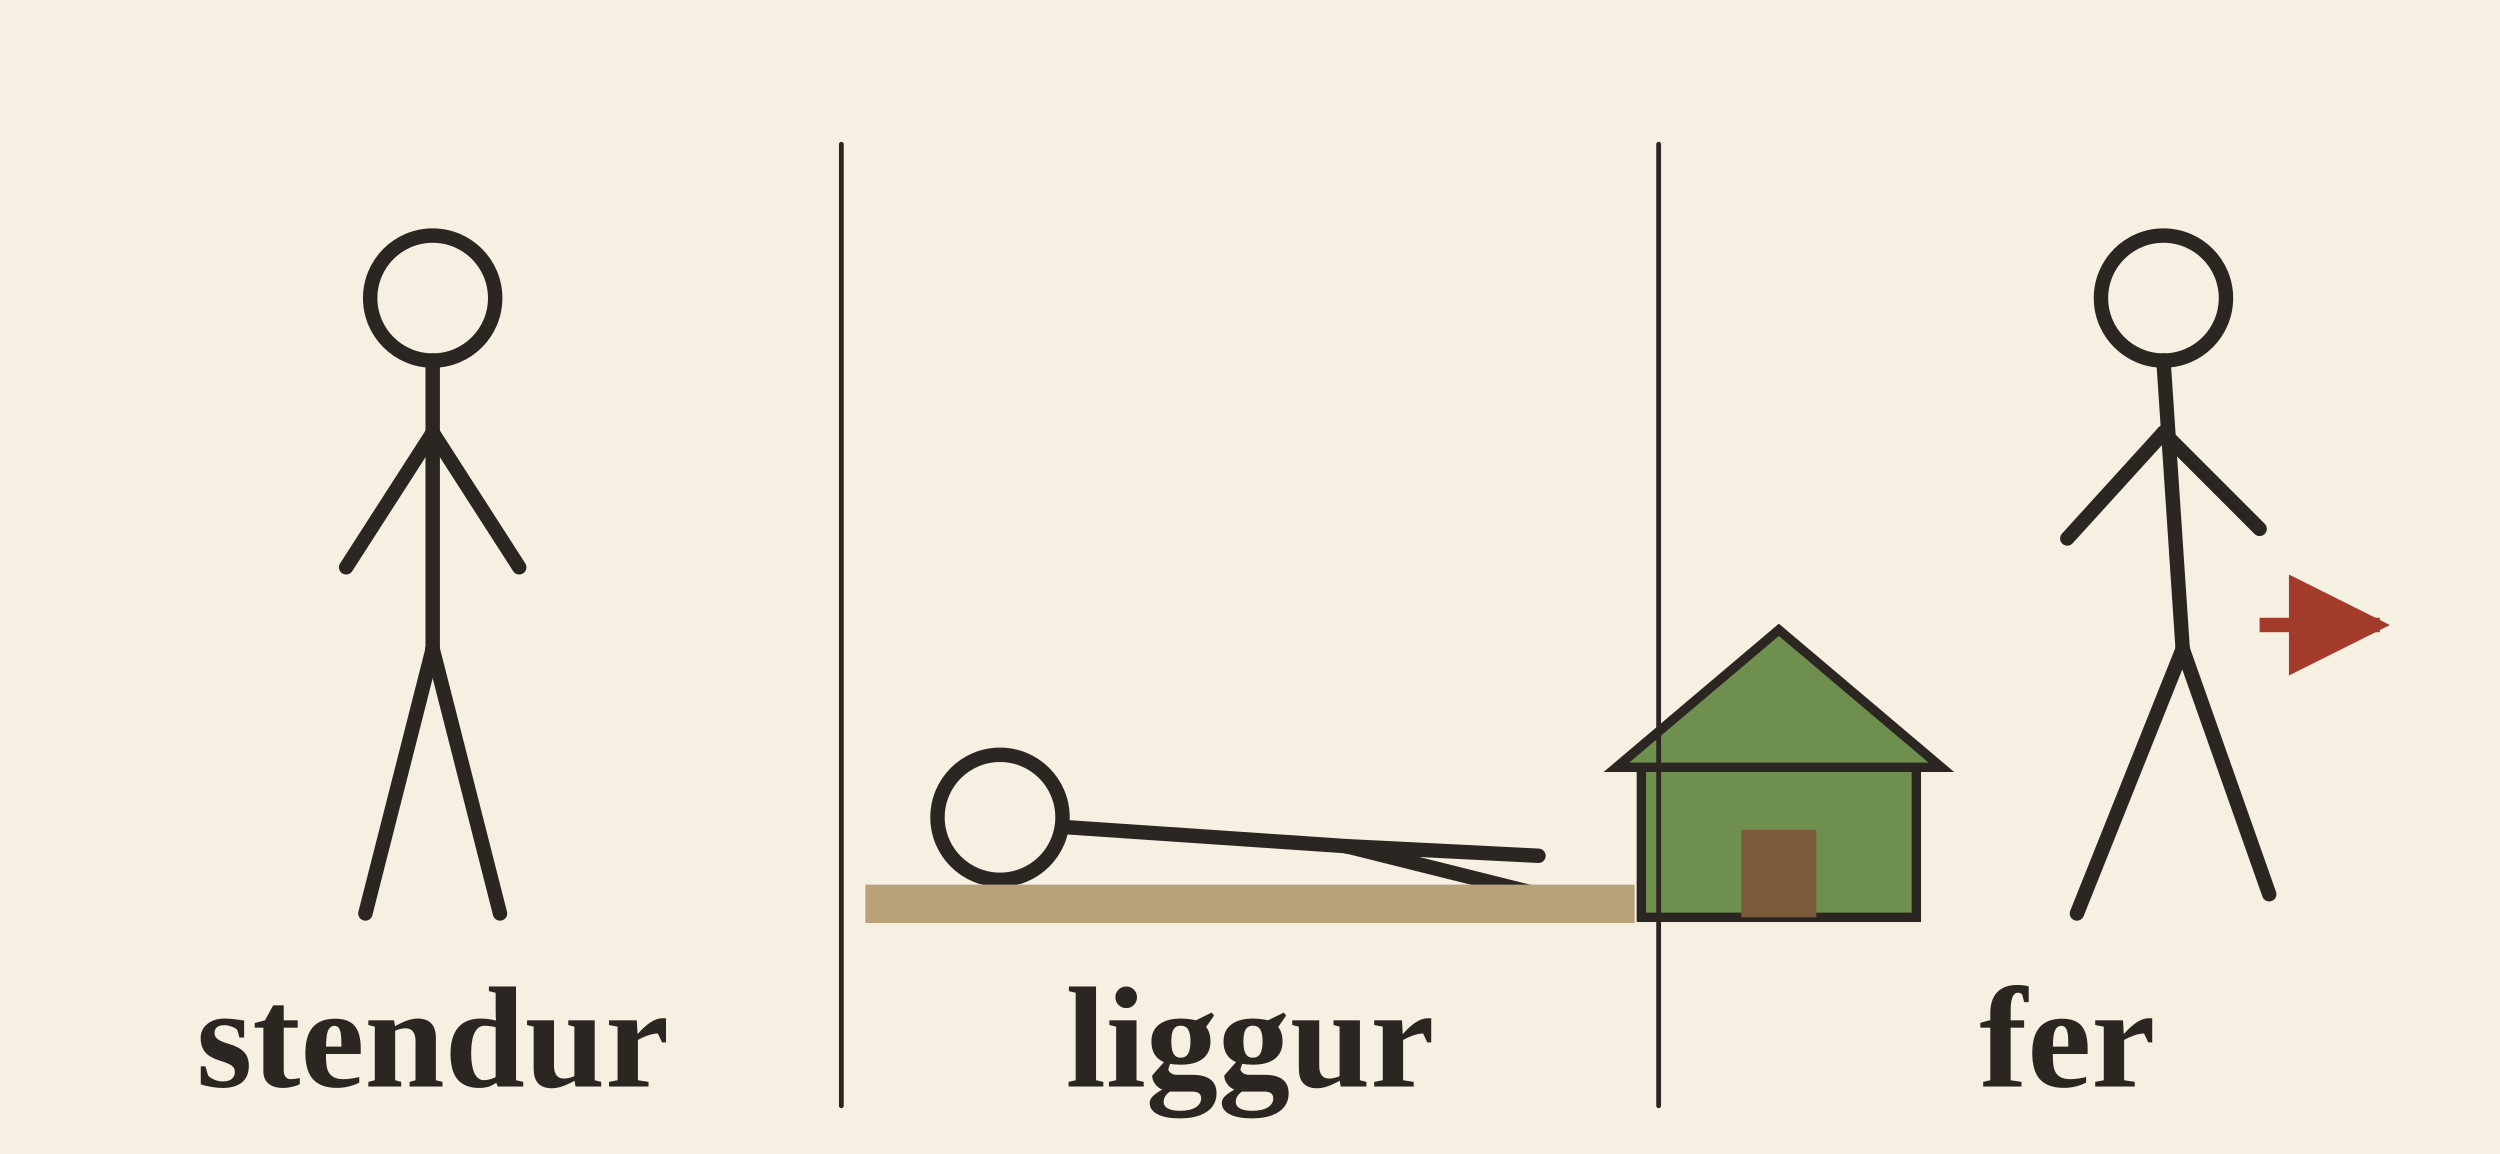
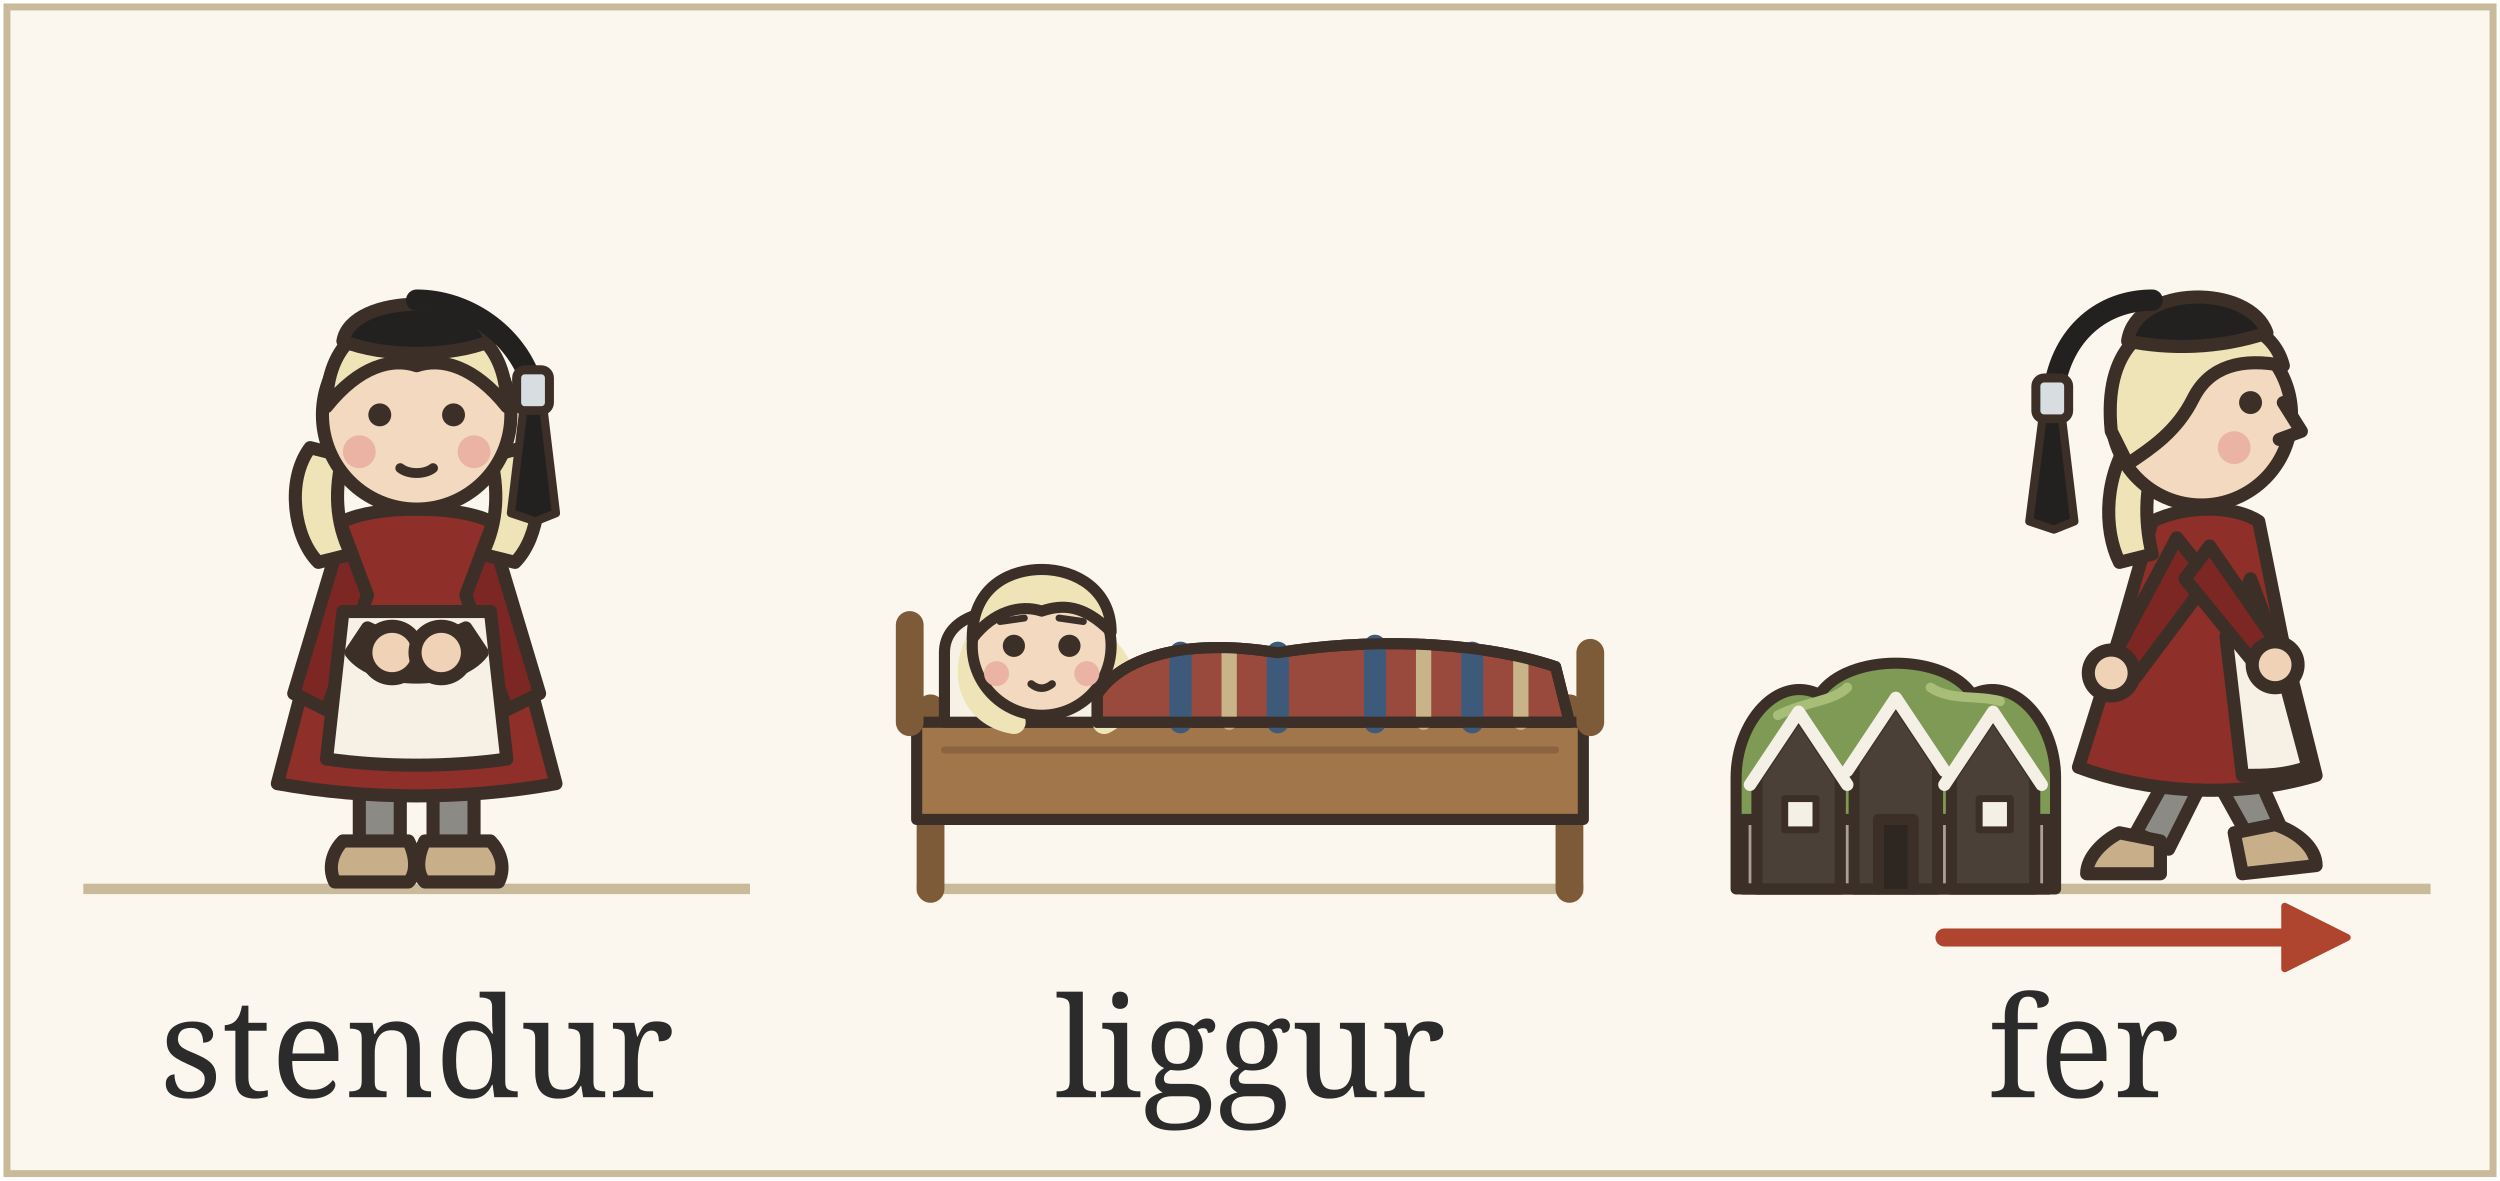
- <svg xmlns="http://www.w3.org/2000/svg" viewBox="0 0 520 240" width="520" height="240" role="img" aria-labelledby="t d">
-   <rect x="0" y="0" width="520" height="240" fill="#f6f0e2" />
-   <defs>
-     <marker id="a2" viewBox="0 0 10 10" refX="9" refY="5" markerWidth="7" markerHeight="7" orient="auto">
-       <path d="M 0 0 L 10 5 L 0 10 z" fill="#a33b2a" />
-     </marker>
-   </defs>
-   <circle cx="90" cy="62" r="13" fill="none" stroke="#2b2622" stroke-width="3" />
-   <line x1="90" y1="75" x2="90" y2="135" stroke="#2b2622" stroke-width="3" stroke-linecap="round" />
-   <line x1="90" y1="135" x2="76" y2="190" stroke="#2b2622" stroke-width="3" stroke-linecap="round" />
-   <line x1="90" y1="135" x2="104" y2="190" stroke="#2b2622" stroke-width="3" stroke-linecap="round" />
-   <line x1="90" y1="90" x2="72" y2="118" stroke="#2b2622" stroke-width="3" stroke-linecap="round" />
-   <line x1="90" y1="90" x2="108" y2="118" stroke="#2b2622" stroke-width="3" stroke-linecap="round" />
-   <text x="90" y="226" font-family="Georgia, 'Times New Roman', serif" font-size="30" text-anchor="middle" font-weight="bold" fill="#2b2622">stendur</text>
-   <circle cx="208" cy="170" r="13" fill="none" stroke="#2b2622" stroke-width="3" />
-   <line x1="221" y1="172" x2="280" y2="176" stroke="#2b2622" stroke-width="3" stroke-linecap="round" />
-   <line x1="280" y1="176" x2="320" y2="178" stroke="#2b2622" stroke-width="3" stroke-linecap="round" />
-   <line x1="280" y1="176" x2="320" y2="186" stroke="#2b2622" stroke-width="3" stroke-linecap="round" />
-   <rect x="180" y="184" width="160" height="8" fill="#b9a27a" />
-   <text x="260" y="226" font-family="Georgia, 'Times New Roman', serif" font-size="30" text-anchor="middle" font-weight="bold" fill="#2b2622">liggur</text>
-   <g transform="translate(370,170) scale(1.3)">
-     <rect x="-22" y="-10" width="44" height="26" fill="#6f8f4e" stroke="#2b2622" stroke-width="1.5" />
-     <path d="M -26 -8 L 0 -30 L 26 -8 Z" fill="#6f8f4e" stroke="#2b2622" stroke-width="1.5" />
-     <rect x="-6" y="2" width="12" height="14" fill="#7a5a3a" />
+ <svg xmlns="http://www.w3.org/2000/svg" viewBox="0 0 360 170" width="360" height="170" role="img" aria-labelledby="t d">
+   <style>
+     text { font-family: 'Noto Serif', 'PT Serif', Georgia, serif; fill: #2b2b2b; font-size: 20px; }
+     .i { stroke: #3b2f27; stroke-width: 1.6; stroke-linejoin: round; stroke-linecap: round; }
+     .n { fill: none; }
+   </style>
+   <rect x="1" y="1" width="358" height="168" fill="#fbf7ee" stroke="#c9bb9a" />
+   <path d="M12 128 H108 M132 128 H228 M252 128 H350" stroke="#c9bb9a" stroke-width="1.5" />
+   <g class="i" transform="translate(60 127) scale(1.18) translate(-60 -127)">
+     <path d="M53 113 L53 123 L58 123 L58 113 Z M62 113 L62 123 L67 123 L67 113 Z" fill="#8c8a84" />
+     <path d="M51 122 h8 c1 2 1 4 0 5 h-9 c-1 -2 0 -4 1 -5 Z M61 122 h8 c1 1 2 3 1 5 h-9 c-1 -1 -1 -3 0 -5 Z" fill="#c9ae8a" />
+     <path d="M51 83 C55 81 65 81 69 83 L72 96 L77 115 C66 117 54 117 43 115 L48 96 Z" fill="#8e2f2a" />
+     <path d="M51 84 L45 104 L49 106 L54 92 Z M69 84 L75 104 L71 106 L66 92 Z" fill="#7c2723" />
+     <path d="M51 94 H69 L71 112 C64 113 56 113 49 112 Z" fill="#f6f1e4" />
+     <path d="M52 99 C55 103 65 103 68 99 L66 96 C62 98 58 98 54 96 Z" fill="#7c2723" />
+     <circle cx="57" cy="99" r="3.2" fill="#f0d2b6" />
+     <circle cx="63" cy="99" r="3.2" fill="#f0d2b6" />
+     <path d="M47 74 C44 78 45 85 48 88 L52 87 C50 83 50 79 51 75 Z M73 74 C76 78 75 85 72 88 L68 87 C70 83 70 79 69 75 Z" fill="#efe3b8" />
+     <circle cx="60" cy="70" r="11.5" fill="#f3d9c0" />
+     <path d="M49 69 C49 61 54 58 60 58 C66 58 71 61 71 69 C67 64 63 63 60 64 C57 63 53 64 49 69 Z" fill="#efe3b8" />
+     <path d="M51 61 C52 55 68 55 69 61 C64 63 56 63 51 61 Z" fill="#232020" />
+     <path d="M60 56 C66 56 72 60 74 66" class="n" stroke="#232020" stroke-width="2.6" />
+     <rect x="72.2" y="64.5" width="4" height="5" rx="1" fill="#d8dde2" stroke-width="1.1" />
+     <path d="M73 69.5 L71.5 82 L74.5 83 L77 82 L75.5 69.5 Z" fill="#232020" stroke-width="1" />
+     <circle cx="55.5" cy="70" r="1.4" fill="#3b2f27" stroke="none" />
+     <circle cx="64.5" cy="70" r="1.4" fill="#3b2f27" stroke="none" />
+     <circle cx="53" cy="74.5" r="2" fill="#eab3a3" stroke="none" />
+     <circle cx="67" cy="74.5" r="2" fill="#eab3a3" stroke="none" />
+     <path d="M58 76.5 C59 77.3 61 77.3 62 76.5" class="n" stroke-width="1.2" />
  </g>
-   <circle cx="450" cy="62" r="13" fill="none" stroke="#2b2622" stroke-width="3" />
-   <line x1="450" y1="75" x2="454" y2="135" stroke="#2b2622" stroke-width="3" stroke-linecap="round" />
-   <line x1="454" y1="135" x2="432" y2="190" stroke="#2b2622" stroke-width="3" stroke-linecap="round" />
-   <line x1="454" y1="135" x2="472" y2="186" stroke="#2b2622" stroke-width="3" stroke-linecap="round" />
-   <line x1="450" y1="90" x2="430" y2="112" stroke="#2b2622" stroke-width="3" stroke-linecap="round" />
-   <line x1="450" y1="90" x2="470" y2="110" stroke="#2b2622" stroke-width="3" stroke-linecap="round" />
-   <path d="M 470 130 L 495 130" stroke="#a33b2a" stroke-width="3" marker-end="url(#a2)" />
-   <text x="430" y="226" font-family="Georgia, 'Times New Roman', serif" font-size="30" text-anchor="middle" font-weight="bold" fill="#2b2622">fer</text>
-   <line x1="175" y1="30" x2="175" y2="230" stroke="#2b2622" stroke-width="1" stroke-linecap="round" />
-   <line x1="345" y1="30" x2="345" y2="230" stroke="#2b2622" stroke-width="1" stroke-linecap="round" />
+   <g class="i">
+     <path d="M134 102 V128 M226 102 V128" class="n" stroke="#7d5a38" stroke-width="4" />
+     <path d="M132 104 H228 V118 H132 Z" fill="#a0764a" />
+     <path d="M136 108 H224" class="n" stroke="#8a6440" stroke-width="1" />
+     <path d="M131 90 V104 M229 94 V104" class="n" stroke="#7d5a38" stroke-width="4" />
+     <path d="M136 94 C136 89 142 87 150 88 C156 89 160 92 160 96 L160 104 H136 Z" fill="#f6f1e4" />
+     <path d="M141 92 C138 97 140 103 146 104 M159 93 C163 97 163 102 159 104" class="n" stroke="#efe3b8" stroke-width="3.4" />
+     <circle cx="150" cy="93" r="10" fill="#f3d9c0" />
+     <path d="M140 92 C140 84 146 82 150 82 C155 82 160 85 160 91 C156 87 153 87 150 88 C147 87 143 88 140 92 Z" fill="#efe3b8" />
+     <circle cx="146" cy="93" r="1.6" fill="#3b2f27" stroke="none" />
+     <circle cx="154" cy="93" r="1.6" fill="#3b2f27" stroke="none" />
+     <path d="M144 89.5 L147.5 89 M152.5 89 L156 89.5" class="n" stroke-width="1" />
+     <circle cx="143.5" cy="97" r="1.8" fill="#eab3a3" stroke="none" />
+     <circle cx="156.5" cy="97" r="1.8" fill="#eab3a3" stroke="none" />
+     <path d="M148.5 98.5 C149.5 99.3 150.5 99.3 151.5 98.5" class="n" stroke-width="1.1" />
+     <path d="M158 100 C162 94 172 92 184 94 C196 92 212 92 224 96 L226 104 H158 Z" fill="#9a4a3c" />
+     <path d="M170 94 V104 M184 94 V104 M198 93 V104 M212 94 V104" class="n" stroke="#3e5a7a" stroke-width="3.2" />
+     <path d="M177 94 V104 M205 93 V104 M219 95 V104" class="n" stroke="#c9b48a" stroke-width="2.2" />
+     <path d="M158 100 C162 94 172 92 184 94 C196 92 212 92 224 96 L226 104 H158 Z" class="n" />
+   </g>
+   <g class="i">
+     <path d="M250 128 V112 C250 104 256 97 262 100 C266 94 280 94 284 100 C290 97 296 104 296 112 V128 Z" fill="#7f9a55" />
+     <path d="M256 103 C260 101 264 101 266 99 M278 99 C281 101 285 100 288 101" class="n" stroke="#a7bd78" stroke-width="1.4" />
+     <path d="M251 128 V118 H295 V128 Z" fill="#a9a196" />
+     <path d="M253 128 V112 L259 103 L265 112 V128 Z" fill="#4a4038" />
+     <path d="M267 128 V110 L273 101 L279 110 V128 Z" fill="#4a4038" />
+     <path d="M281 128 V112 L287 103 L293 112 V128 Z" fill="#4a4038" />
+     <path d="M252 113 L259 102.5 L266 113 M266 111 L273 100.5 L280 111 M280 113 L287 102.5 L294 113" class="n" stroke="#f4f0e6" stroke-width="1.8" />
+     <rect x="257" y="115" width="4.5" height="4.5" fill="#f4f0e6" stroke-width="1" />
+     <rect x="285" y="115" width="4.5" height="4.5" fill="#f4f0e6" stroke-width="1" />
+     <path d="M270.5 128 V118 H275.5 V128" fill="#2e2620" />
+     <path d="M280 135 H331" class="n" stroke="#b0452f" stroke-width="2.6" />
+     <path d="M329 130.5 L338 135 L329 139.5 Z" fill="#b0452f" stroke="#b0452f" stroke-width="1" />
+   </g>
+   <g class="i" transform="translate(317 127) scale(1.18) translate(-317 -127)">
+     <path d="M318 113 L323 122 L327 121 L323 112 Z" fill="#8c8a84" />
+     <path d="M321 121 l5 -1 c3 1 5 3 5 5 l-9 1 Z" fill="#c9ae8a" />
+     <path d="M314 112 L309 121 L313 123 L318 113 Z" fill="#8c8a84" />
+     <path d="M307 121 l5 1 l0 4 l-9 0 c0 -2 2 -4 4 -5 Z" fill="#c9ae8a" />
+     <path d="M311 83 C315 81 321 81 324 83 L327 98 L331 114 C321 117 310 116 302 113 L307 97 Z" fill="#8e2f2a" />
+     <path d="M323 90 L326 98 L330 113 C327 114 325 114 322 114 L320 97 Z" fill="#f6f1e4" />
+     <path d="M314 85 L306 100 L309 102 L318 90 Z" fill="#7c2723" />
+     <circle cx="306" cy="101.5" r="2.8" fill="#f0d2b6" />
+     <path d="M318 86 L327 99 L324 101 L315 90 Z" fill="#7c2723" />
+     <circle cx="326" cy="100.5" r="2.8" fill="#f0d2b6" />
+     <path d="M309 72 C305 77 305 84 307 88 L311 87 C310 83 310 78 312 74 Z" fill="#efe3b8" />
+     <circle cx="317" cy="70" r="11" fill="#f3d9c0" />
+     <path d="M327 68.5 L329.2 72 L326.5 73" fill="#f3d9c0" />
+     <path d="M306 72 C305 62 310 58 317 58 C322 58 326 60 327 64 C322 63 318 64 316 68 C314 72 311 74 308 76 Z" fill="#efe3b8" />
+     <path d="M308 61 C309 54 323 54 325 60 C319 62 313 62 308 61 Z" fill="#232020" />
+     <path d="M311 56 C305 56 300 60 299 67" class="n" stroke="#232020" stroke-width="2.6" />
+     <rect x="296.8" y="65.5" width="4" height="5" rx="1" fill="#d8dde2" stroke-width="1.1" />
+     <path d="M297.6 70.5 L296 83 L299 84 L301.5 83 L300 70.5 Z" fill="#232020" stroke-width="1" />
+     <circle cx="323" cy="68.5" r="1.4" fill="#3b2f27" stroke="none" />
+     <circle cx="321" cy="74" r="2" fill="#eab3a3" stroke="none" />
+   </g>
+   <text x="60" y="158" text-anchor="middle">stendur</text>
+   <text x="180" y="158" text-anchor="middle">liggur</text>
+   <text x="300" y="158" text-anchor="middle">fer</text>
</svg>
